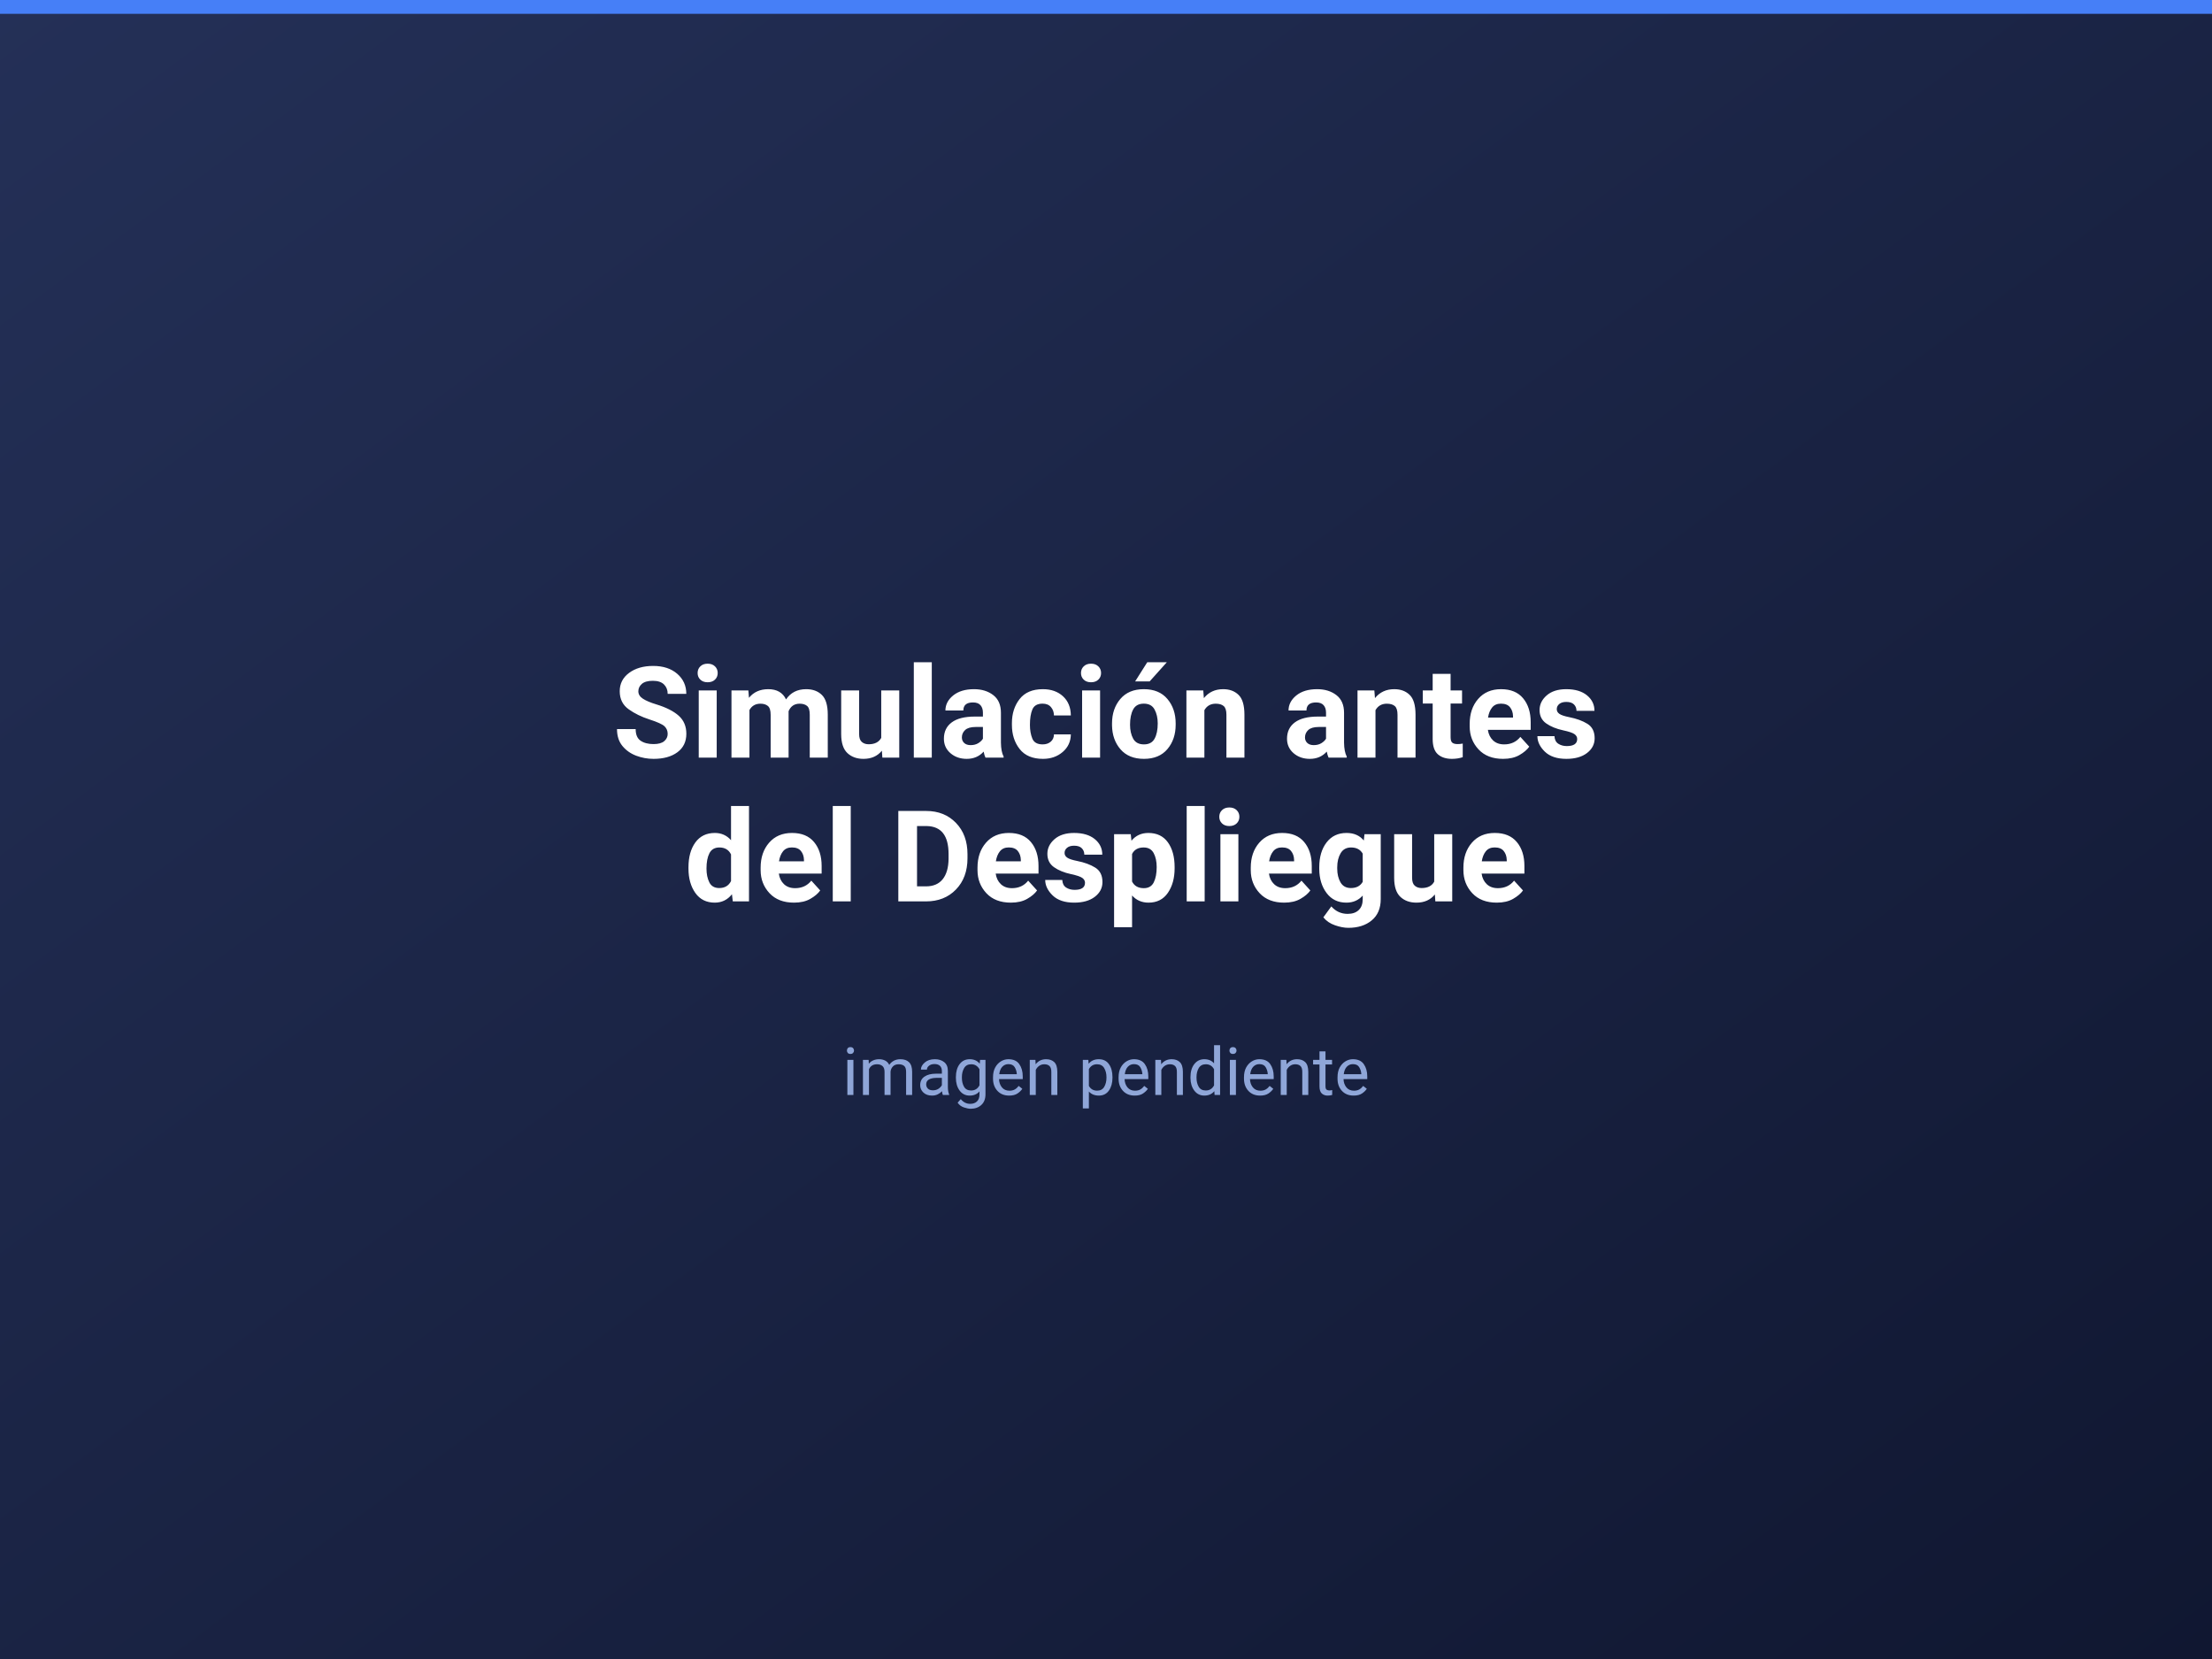
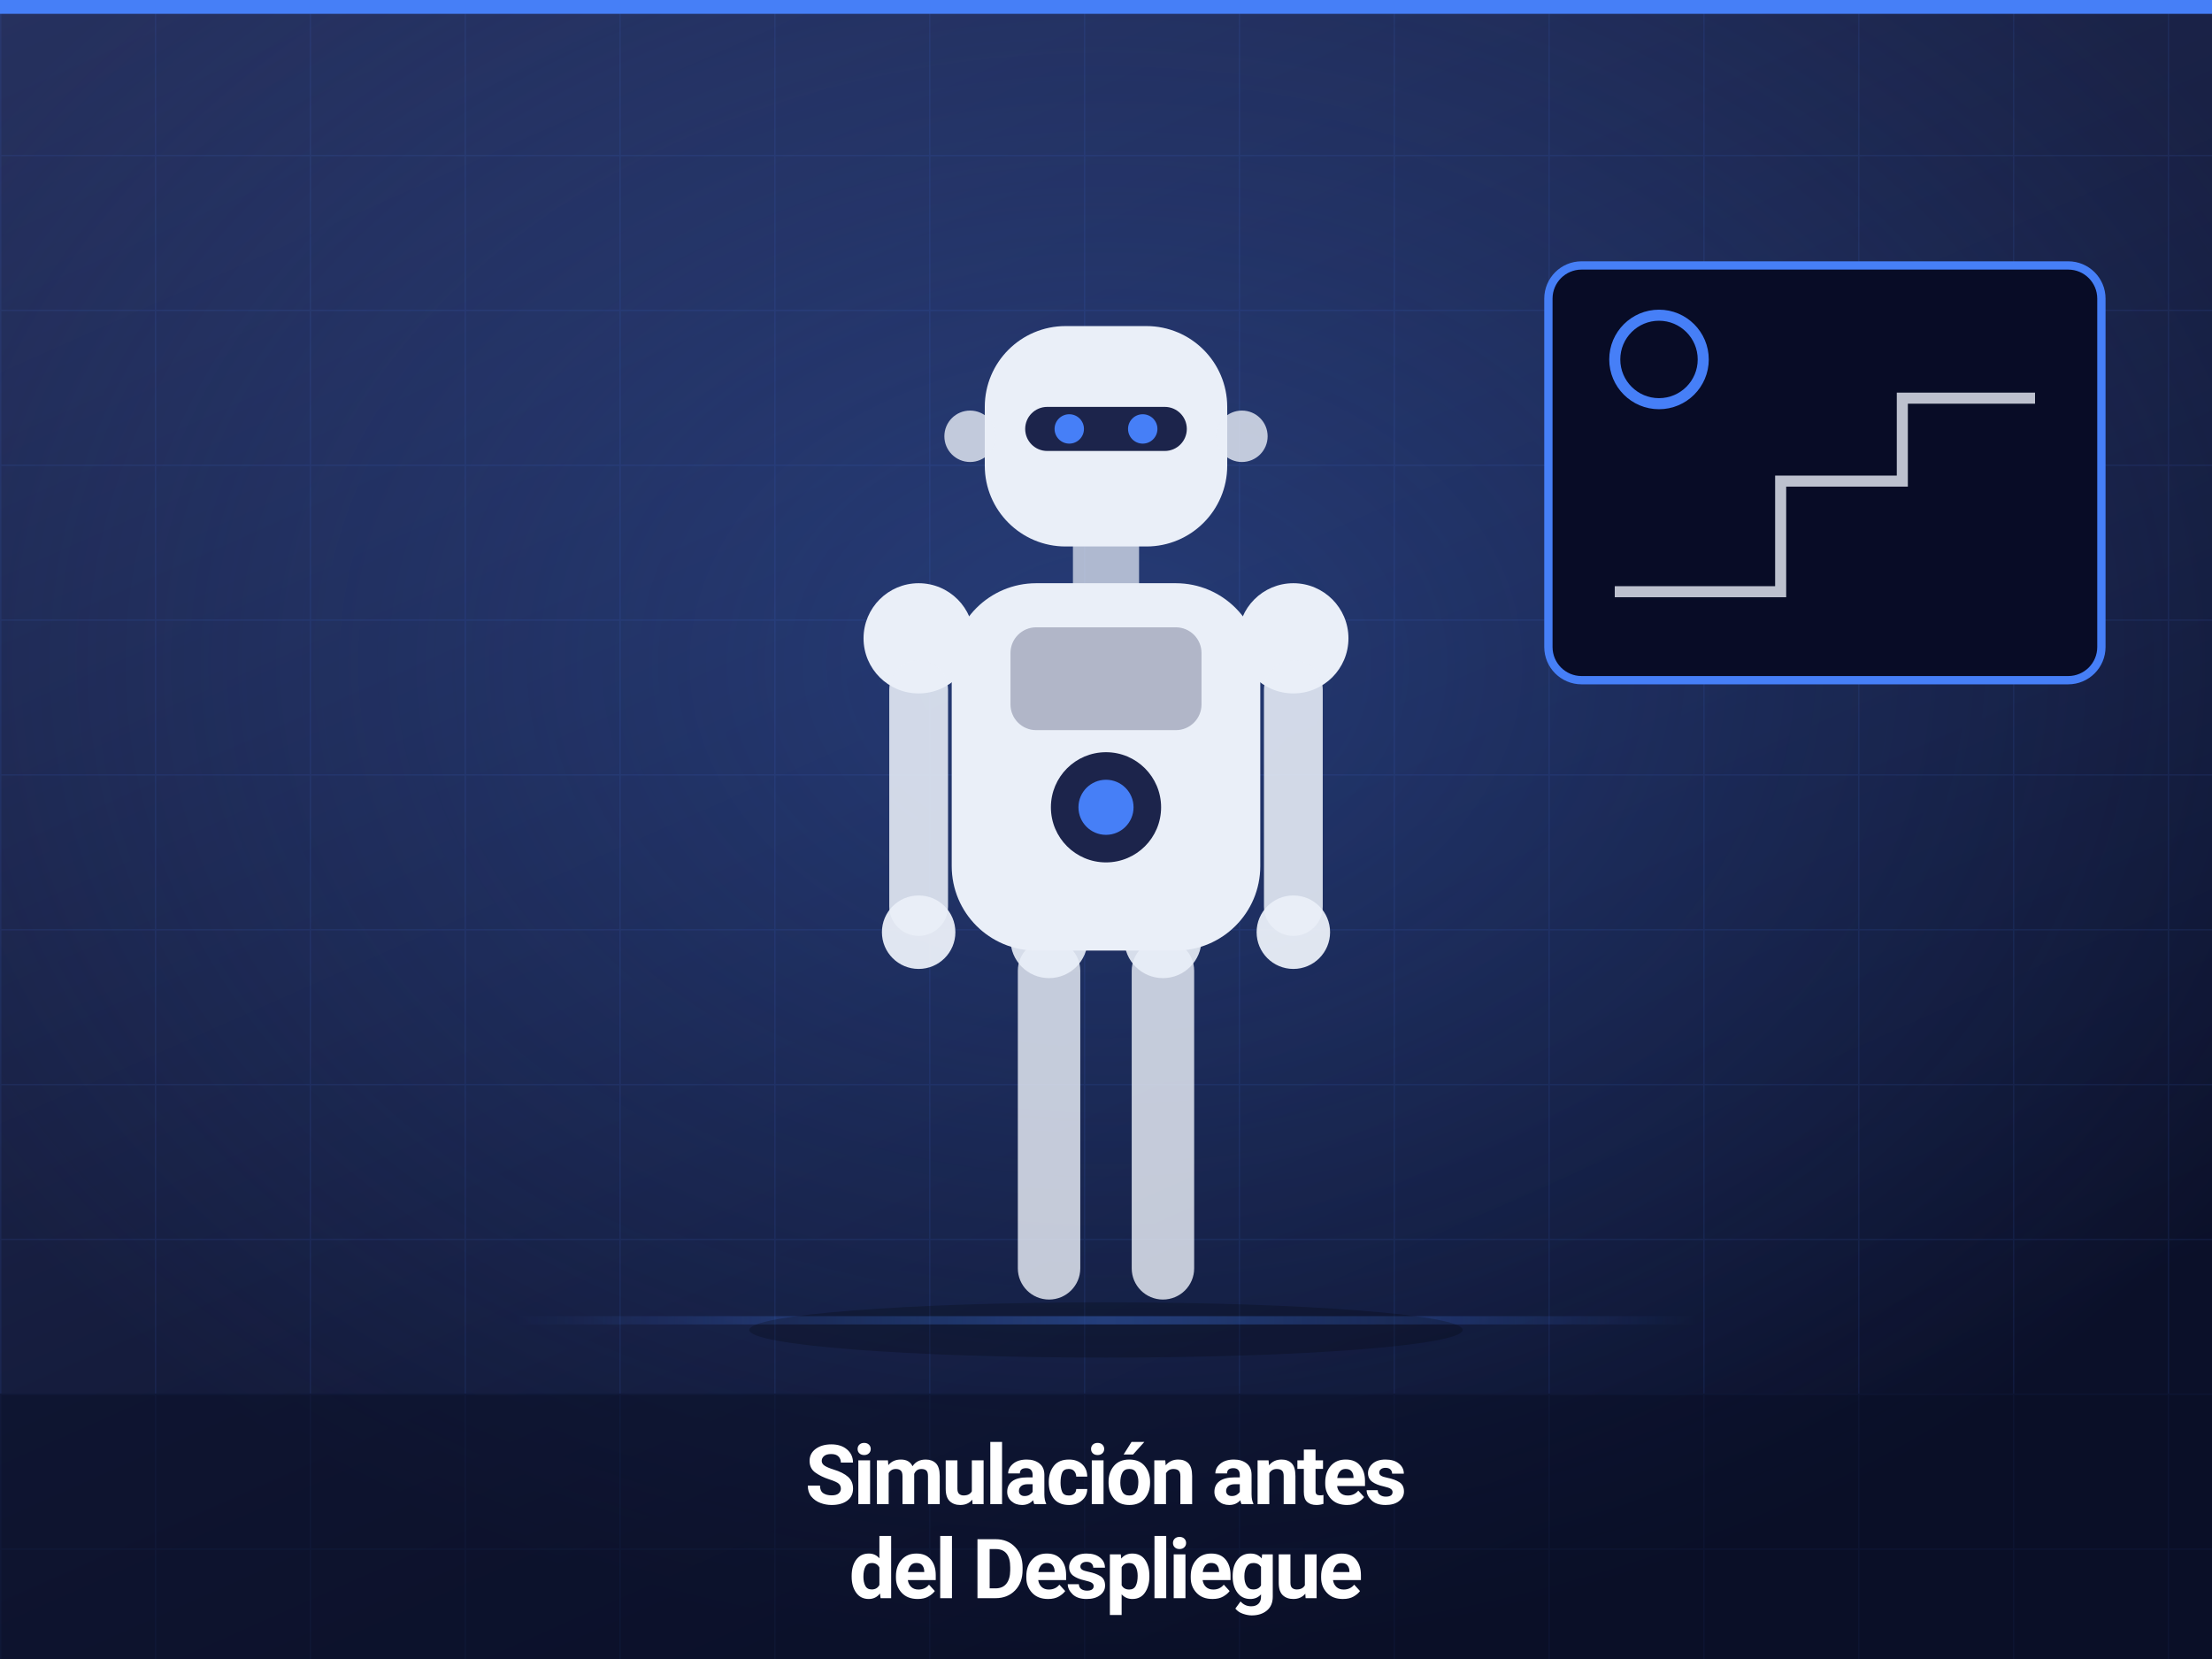
<svg xmlns="http://www.w3.org/2000/svg" viewBox="0 0 800 600" width="800" height="600">
  <defs>
-     <linearGradient id="g" x1="0" y1="0" x2="1" y2="1">
-       <stop offset="0" stop-color="#243057" />
-       <stop offset="1" stop-color="#101731" />
+     <linearGradient id="f" x1="0" y1="0" x2=".6" y2="1">
+       <stop offset="0" stop-color="#26315f" />
+       <stop offset="1" stop-color="#0b1029" />
+     </linearGradient>
+     <radialGradient id="halo" cx="50%" cy="40%" r="60%">
+       <stop offset="0" stop-color="#467ff7" stop-opacity=".28" />
+       <stop offset="1" stop-color="#467ff7" stop-opacity="0" />
+     </radialGradient>
+     <pattern id="rej" width="56" height="56" patternUnits="userSpaceOnUse">
+       <path d="M56 0H0V56" fill="none" stroke="#467ff7" stroke-opacity=".10" />
+     </pattern>
+     <linearGradient id="suelo" x1="0" y1="0" x2="1" y2="0">
+       <stop offset="0" stop-color="#467ff7" stop-opacity="0" />
+       <stop offset=".5" stop-color="#467ff7" stop-opacity=".5" />
+       <stop offset="1" stop-color="#467ff7" stop-opacity="0" />
    </linearGradient>
  </defs>
-   <rect width="800" height="600" fill="url(#g)" />
-   <rect width="800" height="5" fill="#467ff7" />
-   <g font-family="system-ui,-apple-system,Segoe UI,Roboto,sans-serif">
-     <text x="400" y="274" text-anchor="middle" font-size="46" font-weight="700" fill="#fff">Simulación antes</text>
-     <text x="400" y="326" text-anchor="middle" font-size="46" font-weight="700" fill="#fff">del Despliegue</text>
-     <text x="400" y="396" text-anchor="middle" font-size="24" fill="#8fa6d8">imagen pendiente</text>
+   <rect width="800" height="600" fill="url(#f)" />
+   <rect width="800" height="600" fill="url(#rej)" />
+   <rect width="800" height="600" fill="url(#halo)" />
+   <rect x="0" y="0" width="800" height="5" fill="#467ff7" />
+   <rect x="560" y="96" width="200" height="150" rx="12" fill="#080c26" stroke="#467ff7" stroke-width="3" />
+   <path d="M584 214 h60 v-40 h44 v-30 h48" fill="none" stroke="#eaeff8" stroke-width="4" opacity=".8" />
+   <circle cx="600" cy="130" r="16" fill="none" stroke="#467ff7" stroke-width="4" />
+   <rect x="185.0" y="476" width="430" height="3" fill="url(#suelo)" />
+   <ellipse cx="400" cy="481" rx="129.0" ry="10" fill="#000" opacity=".22" />
+   <g opacity="1.0">
+     <rect x="368.114" y="339.8" width="22.586" height="130.2" rx="11.293" fill="#eaeff8" opacity=".82" />
+     <circle cx="379.407" cy="339.8" r="13.95" fill="#eaeff8" opacity=".9" />
+     <rect x="409.3" y="339.8" width="22.586" height="130.2" rx="11.293" fill="#eaeff8" opacity=".82" />
+     <circle cx="420.593" cy="339.8" r="13.95" fill="#eaeff8" opacity=".9" />
+     <rect x="344.2" y="210.929" width="111.6" height="132.857" rx="30.557" fill="#eaeff8" />
+     <rect x="365.457" y="226.871" width="69.086" height="37.2" rx="9.3" fill="#1c244b" opacity=".28" />
+     <circle cx="400" cy="291.971" r="19.929" fill="#1c244b" />
+     <circle cx="400" cy="291.971" r="9.964" fill="#467ff7" />
+     <circle cx="332.243" cy="230.857" r="19.929" fill="#eaeff8" />
+     <rect x="321.614" y="238.829" width="21.257" height="99.643" rx="10.629" fill="#eaeff8" opacity=".88" />
+     <circle cx="332.243" cy="337.143" r="13.286" fill="#eaeff8" opacity=".95" />
+     <circle cx="467.757" cy="230.857" r="19.929" fill="#eaeff8" />
+     <rect x="457.129" y="238.829" width="21.257" height="99.643" rx="10.629" fill="#eaeff8" opacity=".88" />
+     <circle cx="467.757" cy="337.143" r="13.286" fill="#eaeff8" opacity=".95" />
+     <rect x="388.043" y="194.986" width="23.914" height="18.6" fill="#eaeff8" opacity=".7" />
+     <rect x="356.157" y="117.929" width="87.686" height="79.714" rx="29.229" fill="#eaeff8" />
+     <rect x="370.771" y="147.157" width="58.457" height="15.943" rx="7.971" fill="#1c244b" />
+     <circle cx="386.714" cy="155.129" r="5.314" fill="#467ff7" />
+     <circle cx="413.286" cy="155.129" r="5.314" fill="#467ff7" />
+     <circle cx="350.843" cy="157.786" r="9.3" fill="#eaeff8" opacity=".8" />
+     <circle cx="449.157" cy="157.786" r="9.3" fill="#eaeff8" opacity=".8" />
  </g>
+   <rect x="0" y="504" width="800" height="96" fill="#0a0f26" opacity=".55" />
+   <text x="400.0" y="544" text-anchor="middle" font-family="system-ui,-apple-system,Segoe UI,Roboto,Helvetica,Arial,sans-serif" font-size="30" font-weight="700" fill="#ffffff" letter-spacing="-1">Simulación antes</text>
+   <text x="400.0" y="578" text-anchor="middle" font-family="system-ui,-apple-system,Segoe UI,Roboto,Helvetica,Arial,sans-serif" font-size="30" font-weight="700" fill="#ffffff" letter-spacing="-1">del Despliegue</text>
</svg>
